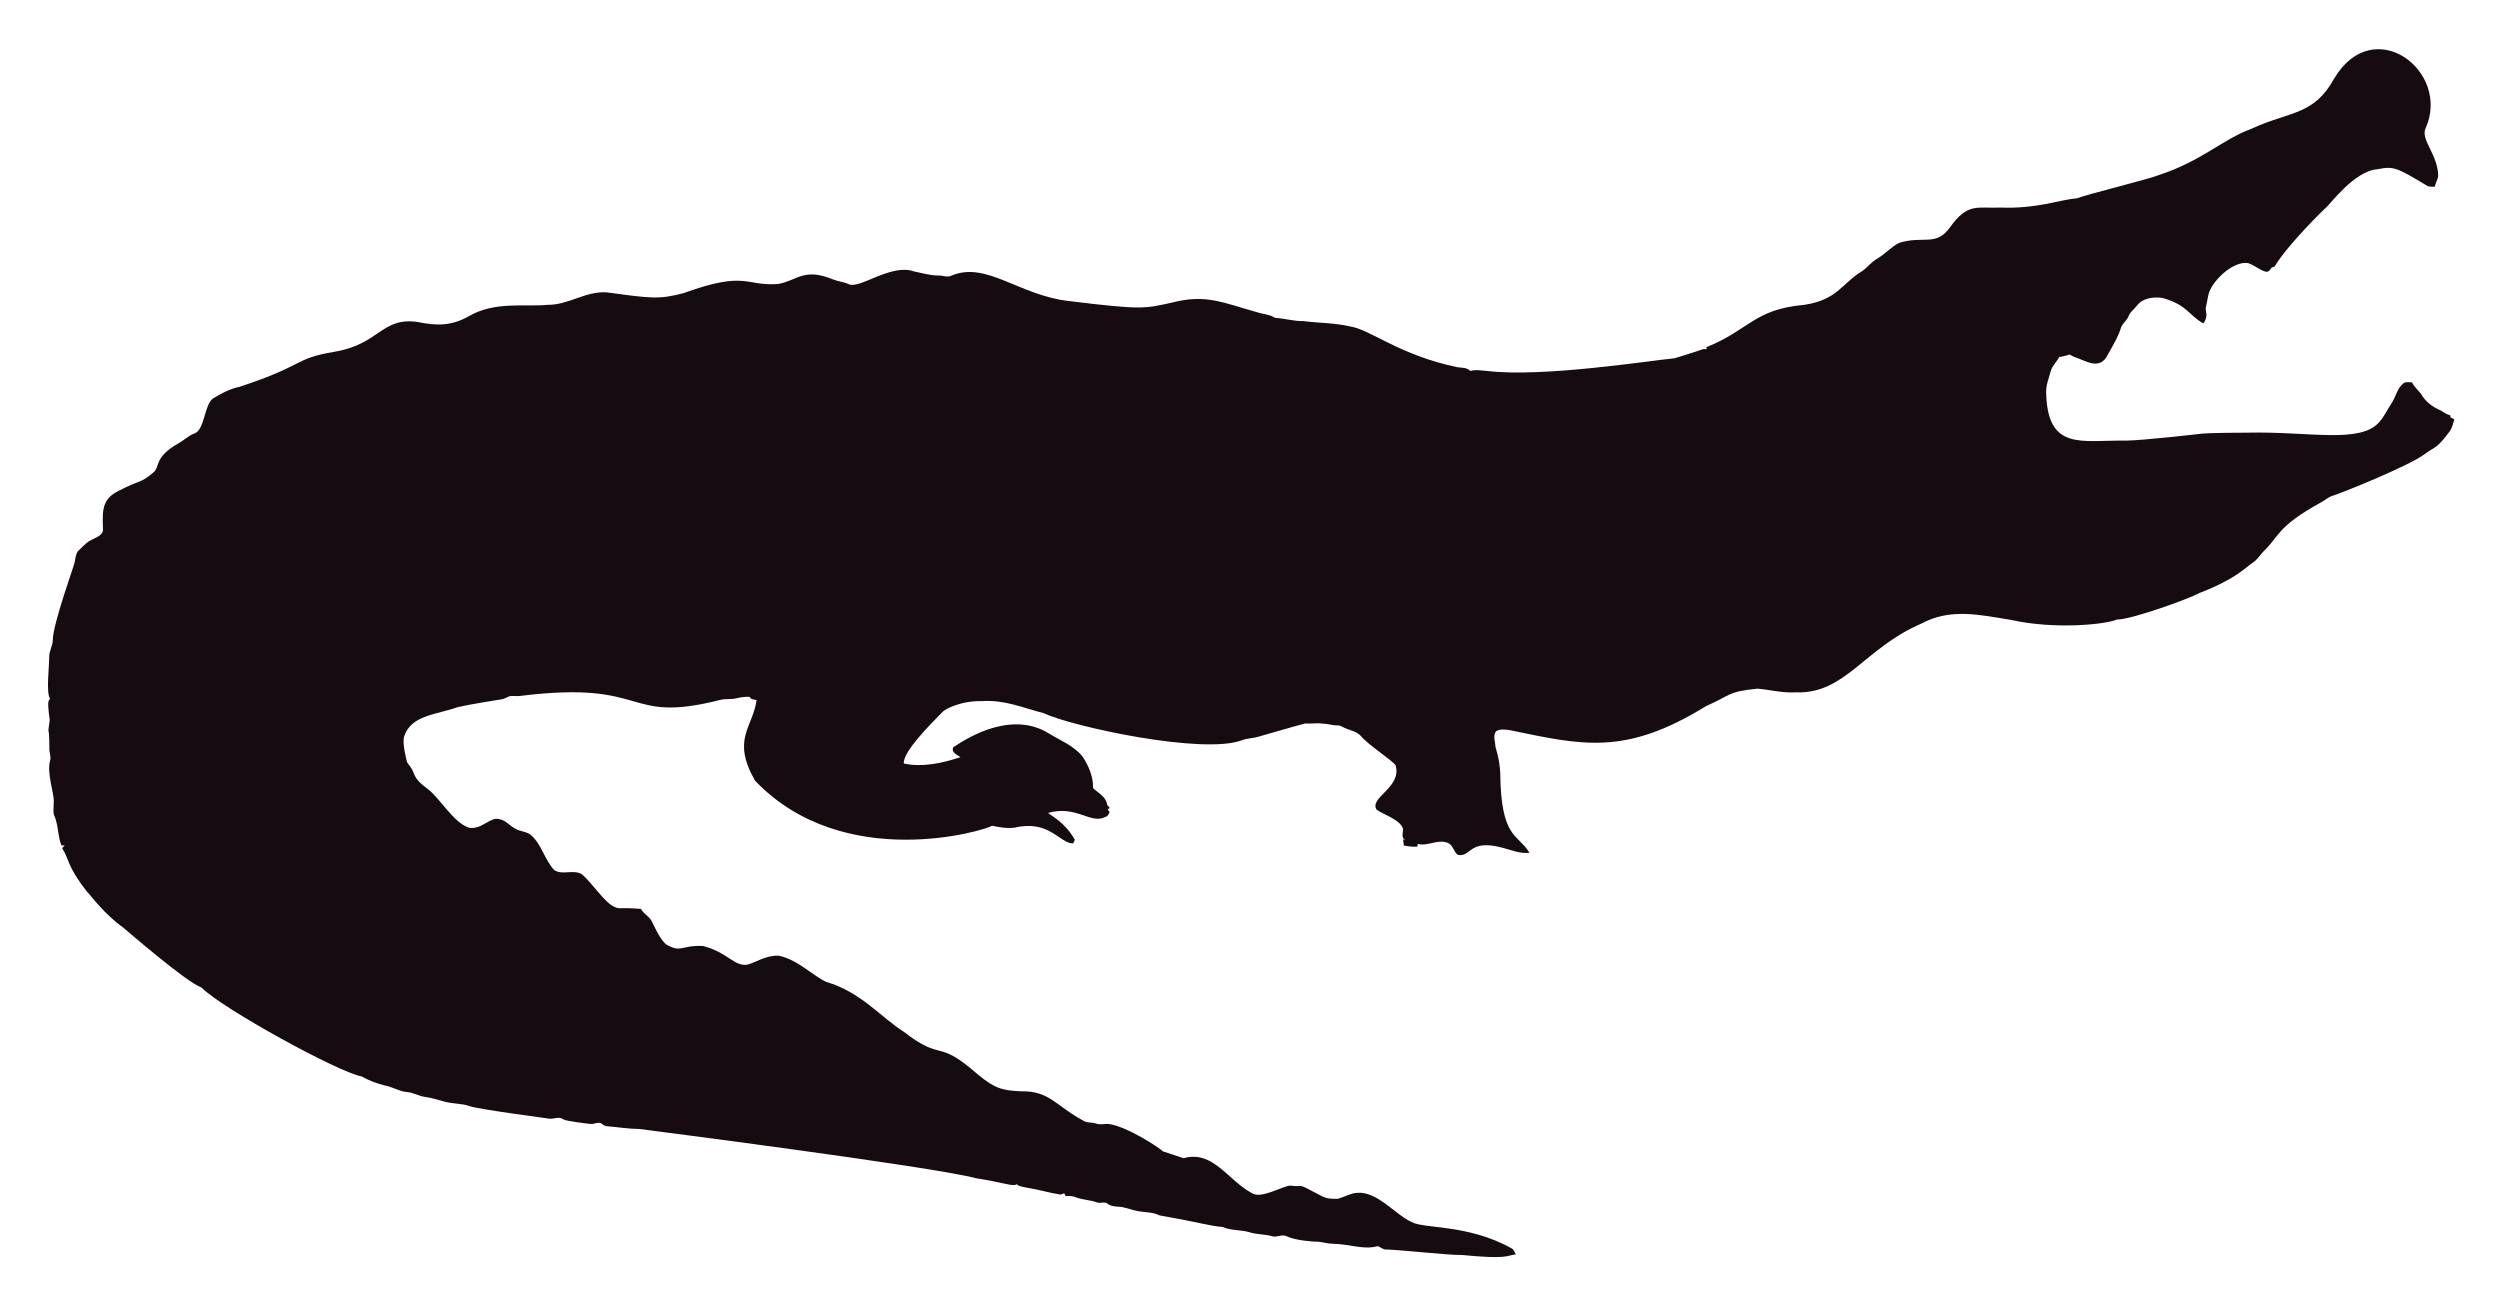
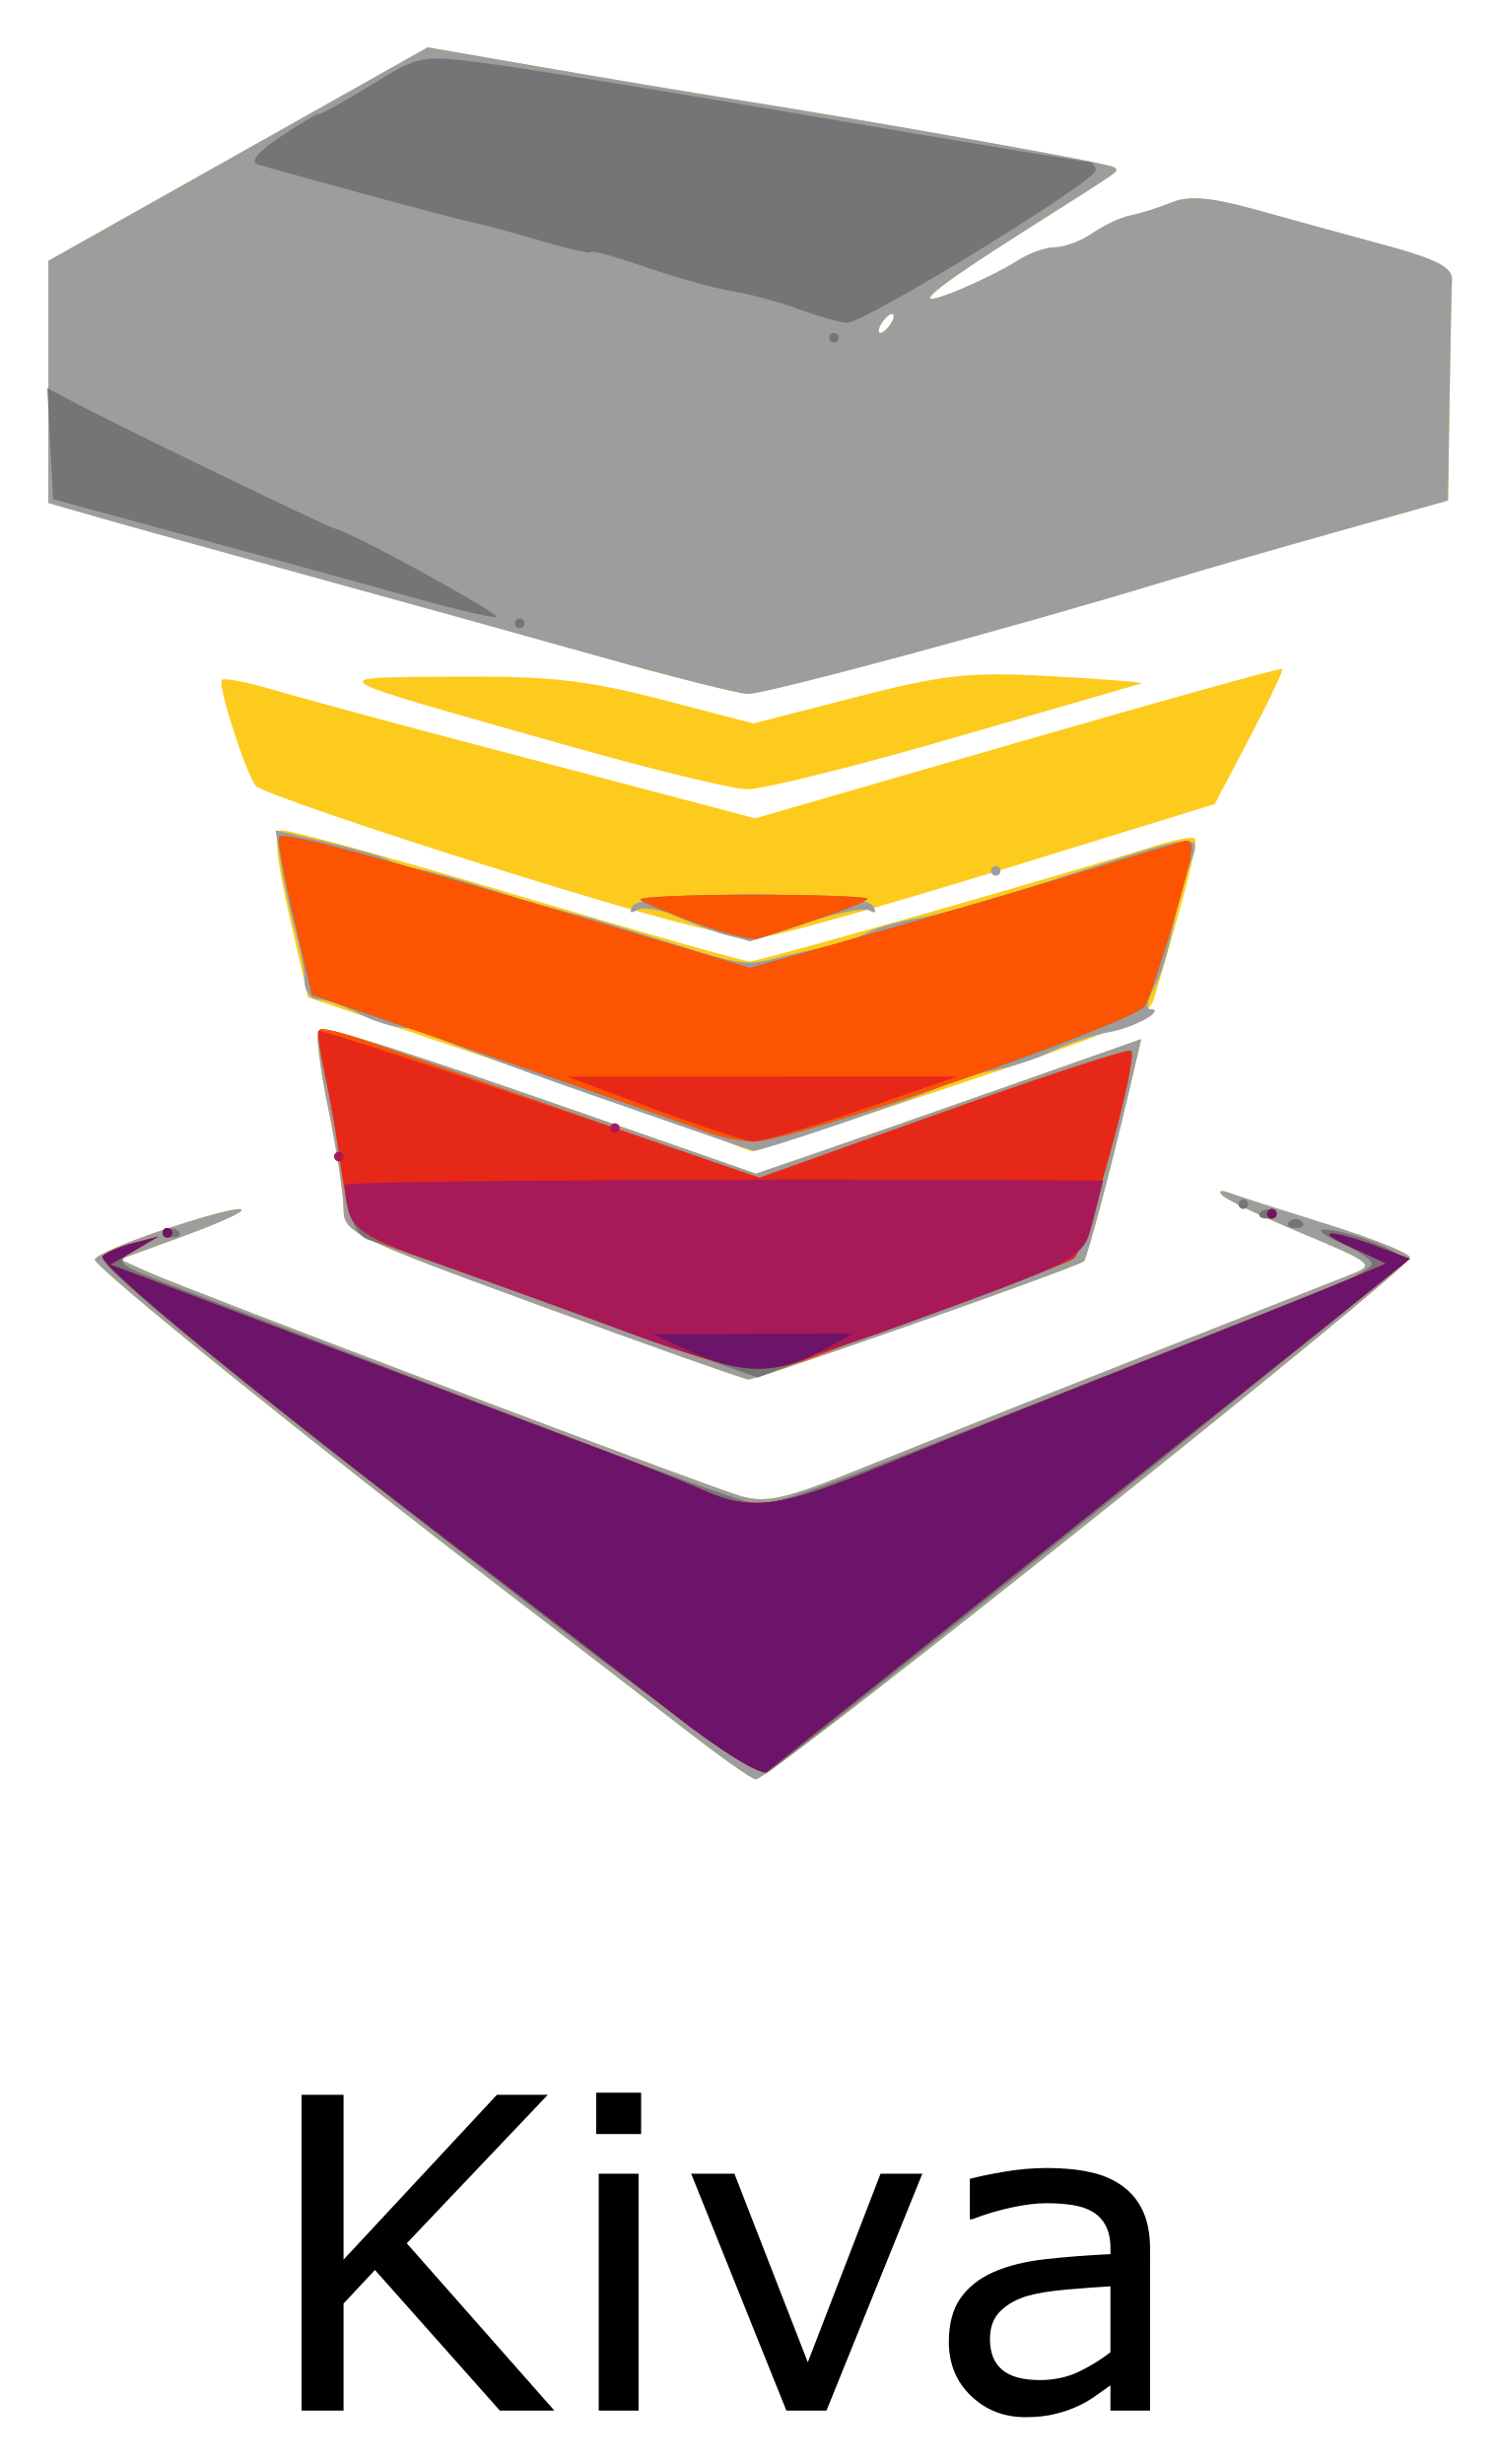
- <svg xmlns="http://www.w3.org/2000/svg" role="img" viewBox="-18.65 -23.65 2659.80 1387.30">
-   <path fill="#160B10" d="M2562.057 112.664c-5.93 12.226 13.089 27.649 13.408 51.328-.967 3.791-2.837 7.289-3.816 11.093-2.417-.267-4.923.089-7.226-.636-33.512-20.05-36.245-21.483-53.631-18.038-24.88 1.775-51.012 38.147-54.547 40.579-1 .685-40.963 39.485-54.967 62.993-1.056.331-2.086.661-3.078 1.005-1.45 2.188-3.295 5.317-6.386 4.363-6.755-1.794-12.047-7.022-18.687-9.083-14.172-2.325-33.569 14.577-40.185 28.126-2.76 5.432-2.862 11.614-4.401 17.415-2.078 5.918 3.558 9.203-2.964 18.611-15.758-8.651-16.89-19.671-43.645-27.108-9.541-1.323-21.002.025-27.146 8.345-2.9 3.956-7.454 6.64-8.994 11.487-1.705 4.223-5.788 6.857-7.569 10.978-3.219 10.775-9.274 20.417-14.705 30.186-7.484 15.043-21.458 7.113-29.639 3.893-3.549-1.501-7.378-2.404-10.482-4.745-3.613 1.31-7.378 2.124-11.131 2.799-2.9 5.19-7.62 9.362-9.184 15.252-1.972 7.442-5.139 14.807-4.771 22.656 1.426 62.435 37.744 50.23 84.657 50.985 18.427-.238 76.659-6.917 77.661-7.06 10.315-1.512 51.103-1.387 52.104-1.425 64.718-1.507 119.253 12.017 139.725-10.991 5.622-6.144 8.955-13.878 13.598-20.735 4.617-7.073 5.915-16.893 13.662-21.562 2.519-.687 5.19-.305 7.81-.242 2.481 5.406 7.582 8.854 10.609 13.891 4.503 7.467 12.047 12.632 19.921 16.041 3.269 1.794 6.144 4.389 9.999 4.936.166.852.369 1.705.598 2.57 1.259.611 2.519 1.208 3.854 1.819-1.196 4.325-2.073 8.854-4.681 12.606-14.981 20.134-15.737 16.079-26.561 24.297-16.513 12.73-90.704 42.38-97.937 44.421-4.63 1.259-8.078 4.719-12.199 6.907-47.689 26.034-44.914 36.755-61.276 51.99-3.969 4.096-6.856 9.273-11.754 12.403-6.886 4.248-16.845 16.908-56.76 32.26-10.994 6.222-73.381 28.559-87.544 28.177-12.182 5.289-66.295 10.873-113.113.394-34.047-5.52-64.247-12.539-95.05 3.905-61.045 26.219-81.054 75.205-133.67 73.195-13.739.903-27.159-2.684-40.745-3.943-32.756 3.396-26.951 6.432-54.687 18.547-86.536 53.421-132.198 41.426-208.888 25.607-4.859-.636-10.304-1.616-14.68 1.259-3.511 4.999-.687 11.232-.509 16.804 2.76 8.879 4.605 18.076 5.037 27.388.678 70.703 18.876 64.615 31.064 85.038-10.38 1.31-20.137-3.346-30.008-5.724-35.054-8.942-31.959 10.974-46.367 7.887-4.376-3.651-5.076-10.864-10.94-12.886-10.482-3.893-20.875 4.033-31.37 1.285-.165.725-.483 2.163-.649 2.875-4.834.432-9.592-.331-14.311-1.196-.153-2.201-.407-4.401-.751-6.551.7.127 2.112.382 2.824.509-5.368-1.387-2.926-7.48-2.862-11.411-2.581-10.171-21.93-15.743-28.266-20.735-7.896-13.101 27.192-23.356 20.29-47.143-4.808-6.385-29.888-22.164-37.17-31.395-4.783-5.063-12.047-5.813-18.013-8.815-1.972-.827-3.791-2.315-6.017-2.239-5.597.191-10.965-1.781-16.537-1.908-6.208-.878-12.441.318-18.661-.076-6.376 1.51-49.471 13.993-49.471 13.993-5.775 1.781-11.97 1.603-17.631 3.791-41.153 15.671-180.401-14.399-211.051-28.838-22.477-5.819-41.27-14.396-65.945-12.772-23.033-.496-39.521 9.215-41.101 11.08-14.156 14.382-42.805 43.009-41.597 55.297 9.881 2.049 27.067 4.244 60.297-6.755-3.6-2.633-10.164-4.859-7.683-10.52 30.91-20.96 69.478-34.528 101.385-14.896 12.454 7.683 26.879 13.128 36.241 24.907 6.449 9.897 11.461 21.384 11.08 33.43 5.483 5.19 14.184 9.464 14.96 17.771.954 1.132 1.883 2.239 2.9 3.371-.56.344-1.679 1.03-2.251 1.361.674 1.081 1.336 2.15 2.022 3.244-1.157 2.112-2.252 4.643-4.923 5.037-15.167 7.923-30.412-12.885-60.589-4.414 4.515 3.914 17.957 10.035 28.495 28.596-.623 1.285-1.221 2.582-1.781 3.893-14.581-.066-25.26-25.439-62.103-16.83-8.065 1.081-16.27-.28-24.119-2.048-5.689 4.616-157.704 51.097-252.241-47.919-25.462-44.516-2.105-56.742 1.616-85.776-2.646-.598-6.259-.445-7.429-3.447-4.834-.216-9.63.547-14.311 1.666-5.343 1.336-10.927.254-16.283 1.527-104.921 26.598-73.475-21.586-213.976-4.058-3.638.483-7.327-.471-10.927.267-2.722 1.043-5.203 2.786-8.129 3.244-1.005.139-35.568 5.632-46.749 8.332-23.248 8.245-49.669 8.494-57.027 31.013-2.544 7.127 2.495 25.23 2.659 26.23.509 2.748 2.964 4.529 4.274 6.907 5.125 7.002 1.576 10.814 17.186 22.287 13.483 9.569 27.903 36.42 44.764 41.877 13.652 2.389 22.508-11.842 32.107-9.146 7.022 1.107 11.334 7.276 17.415 10.317 5.356 3.193 12.365 2.633 17.033 7.162 11.029 10.189 14.018 26.078 24.284 36.878 8.765 5.47 19.972-.979 28.965 4.071 11.309 9.233 25.045 31.634 35.809 35.287 4.836 2.294 4.589-.02 27.477 1.832 2.226 4.796 7.327 7.085 10.253 11.347 2.611 3.387 8.633 20.294 16.715 26.574 16.075 9.185 15.426.491 38.875 1.488 26.056 6.667 32.977 21.713 46.774 19.997 8.688-1.942 19.833-10.206 33.646-9.68 20.419 4.043 37.013 21.857 50.896 27.986 36.199 10.4 58.502 37.92 82.062 52.817 43.011 33.213 34.403 6.396 79.034 45.566 18.208 15.125 26.246 17.04 45.986 17.936 30.318-.751 37.93 16.193 65.525 30.81 4.134 3.155 9.541 1.844 14.196 3.498 4.147 1.463 8.51.394 12.772.369 18.974 1.87 55.059 25.539 58.465 29.232 7.353 2.353 14.667 4.91 22.02 7.276 31.527-8.837 46.862 23.524 72.916 37.323 9.817 6.052 31.604-7.299 40.338-8.179 17.829 2.357 3.781-4.531 33.392 11.016 5.241 3.066 11.589 3.218 17.504 3.028 6.869-1.921 13.204-5.852 20.48-6.348 21.245-1.942 41.314 23.767 57.816 30.975 12.756 7.578 60.29 2.089 106.638 28.189 2.366 1.298 3.155 4.007 4.3 6.284-10.435 1.423-8.676 5.392-56.964.7-16.115.199-61.486-5.252-82.52-5.953-2.824-.572-4.91-3.04-7.772-3.397-15.269 4.072-27.792-2.198-48.492-2.671-5.546-.102-10.825-2.201-16.359-2.162-2.762-.015-21.848-1.008-32.323-6.004-4.758-1.972-9.668 1.654-14.476.293-7.747-2.315-16.003-1.781-23.737-4.121-9.541-3.104-20.277-1.692-29.41-5.865-12.12-.691-23.98-4.714-66.899-12.25-6.984-3.625-14.985-3.091-22.516-4.49-7.416-1.145-14.324-4.643-21.892-4.821-3.727-.204-7.632-.649-10.698-2.939-3.206-2.951-7.645-.127-11.334-1.539-7.531-2.798-15.774-2.646-23.203-5.712-3.282-1.298-6.844-1.17-10.278-1.081-.394-.763-1.183-2.264-1.577-3.015-1.285.636-2.608 1.119-3.982 1.45-12.263-1.87-24.131-5.674-36.394-7.467-3.46-.903-7.404-1.005-10.113-3.6-3.831 2.97-12.398-1.54-43.747-6.411-46.335-12.483-357.594-52.295-357.594-52.295-11.716-.14-23.317-2.023-34.982-3.015-2.442-.127-4.211-1.844-6.068-3.18-3.753-1.387-7.467 1.336-11.271.789-2.02-.195-26.027-2.946-28.838-4.923-4.592-3.587-10.278.216-15.367-.738-2.203-.387-74.203-9.818-84.135-13.242-8.243-2.989-17.224-2.379-25.658-4.529-7.162-1.895-14.209-4.274-21.574-5.254-6.92-.878-13.001-4.923-20.035-5.266-8.319-.878-15.443-5.826-23.648-7.073-8.256-2.252-16.448-5.037-23.775-9.49-23.552-3.584-149.518-72.739-170.649-94.63-16.013-5.37-81.914-62.745-82.914-63.439-21.039-15.096-34.147-33.758-38.964-38.595-21.778-27.726-18.854-34.892-26.396-46.215.916-1.018 1.832-2.01 2.748-3.015-1.145.038-2.29.076-3.435.14-3.651-8.676-3.18-18.28-6.042-27.172-2.062-7.913-2.975-1.701-2.175-19.526.634-7.664-7.675-30.697-3.931-43.518 1.348-4.16-.814-8.281-.751-12.454.068-28.882-2.418-11.02.394-30.657-3.041-22.85-1.09-20.042.305-22.719-4.294-7.378-.844-32.606-.89-44.586-.025-6.246 3.714-11.741 3.867-17.962 0-16.859 22.775-79.378 23.076-82.113 1.056-4.198 1.043-9.032 3.778-12.568 4.338-3.74 7.874-8.485 13.052-11.169 4.745-2.913 11.411-4.172 13.471-10.088.043-16.362-3.503-32.575 15.532-42.157 25.219-13.344 23.115-7.424 38.34-20.379 6.931-5.754.059-15.764 26.434-30.772 5.915-3.129 10.622-8.281 17.046-10.507 11.015-3.661 10.497-31.892 20.099-37.437 8.612-5.33 17.796-10.113 27.795-12.148 71.433-23.584 56.818-29.805 100.939-37.31 48.019-7.907 49.805-36.895 88.244-31.777 19.858 4.163 35.994 4.605 54.61-5.953 27.665-16.35 60.97-9.859 83.919-12.212 22.172.42 41.279-15.29 63.693-13.191 46.138 6.272 54.878 7.691 80.993.738 67.442-24.31 65.094-7.128 100.634-9.706 20.946-3.875 27.233-17.596 58.388-4.91 5.368 2.188 11.283 2.595 16.575 5.025 11.553 5.818 45.215-22.204 69.43-13.535 8.676 1.717 17.262 4.401 26.205 4.401 4.49-.216 9.083 2.252 13.446.293 37.015-16.156 72.304 20.872 125.096 26.815 80.305 9.923 81.3 7.845 110.289 1.603 36.266-9.336 54.189.413 92.111 10.902 5.775 1.717 12.11 1.984 17.237 5.47 10.075.458 19.844 3.638 29.983 3.396 16.588 2.163 33.506 1.819 49.853 5.686 21.982 3.418 52.115 30.498 114.347 43.441 4.681.572 9.999.28 13.586 3.956 5.864-1.844 12.047-.267 18.038-.025 59.148 7.176 174.934-11.359 199.106-13.471 9.82-3.218 19.819-5.966 29.576-9.452 1.488-.674 3.155-.356 4.758-.229-.115-.522-.356-1.577-.483-2.099 45.944-18.548 50.589-40.213 103.827-45.057 35.891-5.17 40.645-23.282 61.836-35.809 5.712-3.969 9.897-9.808 16.028-13.281 8.408-4.872 14.82-12.555 23.559-16.931 25.605-7.944 38.867 4.305 53.847-16.257 19.089-26.933 29.276-20.168 53.605-21.256 38.819 1.522 63.061-8.345 81.948-9.935 11.484-4.495 77.877-20.69 87.061-24.742 45.297-14.857 67.746-37.884 97.505-48.848 42.187-19.404 67.008-14.225 88.74-53.694 41.891-70.568 124.443-7.946 97.366 52.7z" />
+ <svg xmlns="http://www.w3.org/2000/svg" role="img" viewBox="-6.63 -6.63 209.77 345.02">
+   <g transform="translate(-15.86 -12.01)">
+     <g transform="translate(2.42 -139.872) scale(1.52055)">
+       <path d="M55.534 317.514h-5.02l-11.504-12.949-2.891 3.086v9.863h-3.867v-29.082h3.867v15.176l14.121-15.176h4.688l-12.988 13.672z" />
+       <path d="M63.522 292.045H59.381v-3.809h4.141zm-.234 25.469h-3.672v-21.816h3.672z" />
+       <path d="M89.42 295.698l-8.828 21.816h-3.691l-8.77-21.816h3.984l6.758 17.363 6.699-17.363z" />
+       <path d="M110.397 317.514h-3.652v-2.324q-.488.332-1.328.938-.82.586-1.602.938-.918.449-2.109.742-1.191.312-2.793.312-2.949 0-5-1.953-2.051-1.953-2.051-4.98 0-2.48 1.055-4.004 1.074-1.543 3.047-2.422 1.992-.879 4.785-1.191 2.793-.312 5.996-.469v-.566q0-1.25-.449-2.07-.43-.82-1.25-1.289-.781-.449-1.875-.605-1.094-.156-2.285-.156-1.445 0-3.223.391-1.777.371-3.672 1.094h-.195v-3.73q1.074-.293 3.105-.645 2.031-.352 4.004-.352 2.305 0 4.004.391 1.719.371 2.969 1.289 1.23.898 1.875 2.324.645 1.426.645 3.535zm-3.652-5.371v-6.074q-1.68.098-3.965.293-2.266.195-3.594.566-1.582.449-2.559 1.406-.977.938-.977 2.598 0 1.875 1.133 2.832 1.133.938 3.457.938 1.934 0 3.535-.742 1.602-.762 2.969-1.816z" />
+     </g>
+     <g stroke-width="1.333">
+       <path fill="#fdcb1d" d="M105.333 247.684c-4.767-3.705-16.167-12.482-25.333-19.504-26.641-20.408-57.445-45.278-57.492-46.418-.024-.577 4.781-2.617 10.677-4.534 12.53-4.074 13.409-3.017 1.194 1.437l-8.37 3.052 3.996 1.792c6.193 2.778 78.125 29.97 82.955 31.359 3.62 1.041 6.336.406 17.333-4.053 10.511-4.262 34.615-13.806 68.374-27.075 3.105-1.22 2.627-1.604-6.97-5.606-5.667-2.363-10.767-4.792-11.333-5.398-.567-.606-.13-.76.97-.343 1.1.417 7.25 2.392 13.667 4.389 6.417 1.997 11.667 4.109 11.667 4.694 0 1.59-89.862 73.268-91.604 73.068-.585-.067-4.963-3.154-9.73-6.86zM85 188.259c-26.636-9.754-27.667-10.265-27.667-13.719 0-1.973-.954-8.199-2.119-13.834-1.165-5.635-1.781-10.584-1.368-10.997.797-.797 9.293 1.888 41.363 13.075l19.877 6.933 8.123-2.777c4.468-1.528 16.609-5.767 26.98-9.42l18.857-6.643-1.776 7.562c-2.553 10.872-5.839 23.256-6.252 23.557-1.297.948-45.954 16.657-47.02 16.54-.733-.08-13.783-4.705-29-10.277zm25-23.415c-2.2-.945-16.069-5.787-30.82-10.76l-26.82-9.042-2.633-11.521c-1.782-7.798-2.163-11.639-1.18-11.887.799-.201 15.547 3.849 32.774 9C98.548 135.785 113.343 140 114.198 140c1.417 0 44.917-12.396 56.801-16.186 2.749-.877 5.258-1.335 5.575-1.018.488.488-1.397 7.844-5.731 22.369-.821 2.752-4.502 4.357-28.227 12.309-15.005 5.03-27.583 9.132-27.949 9.117-.367-.016-2.467-.801-4.667-1.746zm-31.333-37.846c-17.967-5.613-33.108-10.834-33.647-11.602-1.543-2.198-5.355-14.172-4.716-14.812.317-.317 3.528.299 7.136 1.368 3.608 1.069 15.86 4.392 27.227 7.384 11.367 2.992 25.088 6.609 30.492 8.037l9.825 2.598 36.749-10.634c20.212-5.849 36.895-10.488 37.074-10.309.179.179-1.879 4.515-4.574 9.635l-4.899 9.31L150 127.007c-16.133 4.969-31.433 9.296-34 9.616-3.299.411-14.242-2.41-37.333-9.624zm10.667-17.037c-36.248-10.25-35.303-9.686-16.479-9.834 13.251-.104 18.519.478 29.039 3.212l12.852 3.339 14.294-3.673c12.541-3.222 15.929-3.582 27.627-2.931 7.333.408 12.922.858 12.42 1-.502.142-12.285 3.558-26.183 7.592-13.898 4.033-26.987 7.29-29.087 7.236-2.099-.053-13.117-2.727-24.484-5.941zm4-12.611c-9.9-2.786-28.2-7.867-40.667-11.291C40.2 82.635 26.85 78.929 23 77.822l-7-2.012V41.904l26.563-14.947 26.563-14.947 15.771 2.738c8.674 1.506 20.871 3.548 27.104 4.537 21.497 3.412 52.668 8.985 53.222 9.516.669.641 1.843-.199-11.889 8.505-14.249 9.032-17.371 11.761-10 8.741 2.933-1.202 6.662-3.054 8.286-4.117C153.244 40.869 155.66 40 156.99 40c1.329 0 3.695-.895 5.258-1.99 1.562-1.094 3.946-2.206 5.297-2.47 1.351-.264 3.945-1.083 5.764-1.82 2.455-.995 5.549-.715 12 1.084 4.781 1.334 12.892 3.56 18.025 4.947 6.879 1.859 9.304 3.1 9.222 4.719-.061 1.208-.211 8.676-.333 16.596L212 75.465l-15.667 4.395c-8.617 2.417-19.267 5.491-23.667 6.831-21.089 6.422-56.453 15.962-58.754 15.851-1.419-.069-10.679-2.405-20.579-5.191zM134 50.667c.453-.733.524-1.333.157-1.333-.367 0-1.037.6-1.491 1.333C132.213 51.4 132.143 52 132.509 52c.367 0 1.037-.6 1.491-1.333z" />
+       <path fill="#9d9d9d" d="M105.333 247.684c-4.767-3.705-16.167-12.482-25.333-19.504-26.641-20.408-57.445-45.278-57.492-46.418-.024-.577 4.781-2.617 10.677-4.534 12.53-4.074 13.409-3.017 1.194 1.437l-8.37 3.052 3.996 1.792c6.193 2.778 78.125 29.97 82.955 31.359 3.62 1.041 6.336.406 17.333-4.053 10.511-4.262 34.615-13.806 68.374-27.075 3.105-1.22 2.627-1.604-6.97-5.606-5.667-2.363-10.767-4.792-11.333-5.398-.567-.606-.13-.76.97-.343 1.1.417 7.25 2.392 13.667 4.389 6.417 1.997 11.667 4.109 11.667 4.694 0 1.59-89.862 73.268-91.604 73.068-.585-.067-4.963-3.154-9.73-6.86zM85 188.259c-26.636-9.754-27.667-10.265-27.667-13.719 0-1.973-.954-8.199-2.119-13.834-1.165-5.635-1.781-10.584-1.368-10.997.797-.797 9.293 1.888 41.363 13.075l19.877 6.933 8.123-2.777c4.468-1.528 16.609-5.767 26.98-9.42l18.857-6.643-1.776 7.562c-2.553 10.872-5.839 23.256-6.252 23.557-1.297.948-45.954 16.657-47.02 16.54-.733-.08-13.783-4.705-29-10.277zm7.43-29.43c-11.863-4.138-22.013-7.968-22.556-8.51-.542-.542-2.236-.989-3.763-.994-1.528-.004-4.496-.905-6.597-2-2.1-1.095-4.651-1.992-5.667-1.992-1.016 0-1.893-1.05-1.95-2.333-.1-2.294-.238-2.991-1.911-9.667-.459-1.833-1.134-5.214-1.499-7.512l-.664-4.179 7.313 1.7c4.022.935 7.854 2.034 8.515 2.442.661.408 2.659 1.018 4.441 1.355 1.782.337 5.94 1.502 9.24 2.59 4.942 1.629 9.378 2.905 14.667 4.218.367.091 5.167 1.588 10.667 3.327 10.643 3.365 10.865 3.394 16 2.097 1.833-.463 4.776-1.14 6.54-1.504 1.763-.364 4.266-1.229 5.561-1.922 1.295-.693 4.509-1.603 7.142-2.021 2.633-.418 11.231-2.87 19.105-5.448 20.129-6.59 20.57-6.647 18.98-2.463-.709 1.864-1.567 4.724-1.907 6.355-1.557 7.468-1.994 8.965-3.375 11.545-.81 1.514-1.032 2.753-.493 2.753 2.513 0-2.012 2.599-5.629 3.233-2.242.393-5.842 1.593-8 2.667-2.158 1.074-5.957 2.309-8.441 2.744-2.484.435-5.608 1.375-6.941 2.089-2.9 1.552-25.564 9.334-26.532 9.11-.372-.086-10.384-3.543-22.247-7.681zm18.903-22.408c-1.467-.331-4.623-1.493-7.015-2.582-2.391-1.088-5.034-1.555-5.873-1.037-.939.581-1.159.351-.573-.597 1.316-2.13 32.272-2.13 33.588 0 .551.892.369 1.18-.432.685-.761-.47-4.847.337-9.081 1.794-4.234 1.457-7.755 2.579-7.823 2.494-.069-.085-1.325-.426-2.791-.757zM148 127.333c0-.367.3-.667.667-.667.367 0 .667.3.667.667s-.3.667-.667.667c-.367 0-.667-.3-.667-.667zM93.333 97.35c-9.9-2.786-28.2-7.867-40.667-11.291C40.2 82.635 26.85 78.929 23 77.822l-7-2.012V41.904l26.563-14.947 26.563-14.947 15.771 2.738c8.674 1.506 20.871 3.548 27.104 4.537 21.497 3.412 52.668 8.985 53.222 9.516.669.641 1.843-.199-11.889 8.505-14.249 9.032-17.371 11.761-10 8.741 2.933-1.202 6.662-3.054 8.286-4.117C153.244 40.869 155.66 40 156.99 40c1.329 0 3.695-.895 5.258-1.99 1.562-1.094 3.946-2.206 5.297-2.47 1.351-.264 3.945-1.083 5.764-1.82 2.455-.995 5.549-.715 12 1.084 4.781 1.334 12.892 3.56 18.025 4.947 6.879 1.859 9.304 3.1 9.222 4.719-.061 1.208-.211 8.676-.333 16.596L212 75.465l-15.667 4.395c-8.617 2.417-19.267 5.491-23.667 6.831-21.089 6.422-56.453 15.962-58.754 15.851-1.419-.069-10.679-2.405-20.579-5.191zM134 50.667c.453-.733.524-1.333.157-1.333-.367 0-1.037.6-1.491 1.333C132.213 51.4 132.143 52 132.509 52c.367 0 1.037-.6 1.491-1.333z" />
+       <path fill="#757575" d="M87.226 233.11C42.96 199.093 22.422 182.372 23.586 181.297c.594-.548 2.58-1.389 4.414-1.869l3.333-.872-3.146 1.847c-3.056 1.794-2.885 1.946 6 5.304 5.03 1.902 19.646 7.475 32.479 12.386 42.793 16.375 47.016 17.907 49.373 17.907 1.289 0 8.557-2.456 16.152-5.458 7.595-3.002 23.708-9.343 35.808-14.091 12.1-4.748 24.548-9.642 27.662-10.875 3.114-1.233 5.664-2.691 5.667-3.239.003-.548-1.945-1.849-4.328-2.891-2.383-1.042-3.433-1.898-2.333-1.902 3.041-.011 11.372 3.234 11.05 4.304-.156.519-5.256 4.916-11.333 9.771-6.077 4.855-13.75 11.03-17.05 13.721-13.442 10.961-59.433 47.548-60.774 48.347-.792.472-13.992-8.788-29.333-20.577zm16.107-39.093c-6.6-2.339-18.3-6.512-26-9.274-7.7-2.762-15.016-5.32-16.257-5.684-2.249-.66-3.031-2.929-4.505-13.058-.427-2.933-1.296-7.717-1.932-10.631-.636-2.913-.923-5.531-.637-5.817.286-.286 3.102.393 6.258 1.507 3.156 1.115 16.875 5.906 30.485 10.648l24.747 8.622 25.765-9.209c14.171-5.065 26.037-8.938 26.368-8.606 1.054 1.054-6.436 28.081-8.065 29.102-.859.538-7.561 3.171-14.895 5.852-7.333 2.681-16.933 6.207-21.333 7.837l-8 2.963zm-70.889-16.238c.489-.489 1.289-.489 1.778 0 .489.489.089.889-.889.889-.978 0-1.378-.4-.889-.889zm157.333-1.333c.489-.489 1.289-.489 1.778 0 .489.489.089.889-.889.889-.978 0-1.378-.4-.889-.889zm-4-1.333c.489-.489 1.289-.489 1.778 0 .489.489.089.889-.889.889-.978 0-1.378-.4-.889-.889zM182.667 174c0-.367.3-.667.667-.667.367 0 .667.3.667.667 0 .367-.3.667-.667.667-.367 0-.667-.3-.667-.667zM108 163.807c-1.833-.724-14.976-5.326-29.205-10.228l-25.872-8.912-2.49-10.581c-1.369-5.82-2.327-10.997-2.128-11.506.356-.91 14.075 2.795 48.491 13.097l17.462 5.227 15.871-4.46c8.729-2.453 21.871-6.292 29.204-8.531 7.333-2.24 14.297-4.349 15.475-4.688 1.853-.533 1.721.836-.98 10.163-1.717 5.928-3.631 11.689-4.253 12.801-1.319 2.357-49.826 19.195-54.847 19.04-1.867-.058-4.894-.697-6.727-1.421zm-1.19-29.152c-3.954-1.424-7.504-2.904-7.889-3.289-.385-.385 6.601-.699 15.523-.699 8.922 0 16.222.252 16.222.56 0 .46-4.753 2.193-15.333 5.59-.733.235-4.569-.737-8.523-2.162zM81.333 92.667c0-.367.3-.667.667-.667s.667.3.667.667c0 .367-.3.667-.667.667s-.667-.3-.667-.667zM68 89.308c-4.767-1.335-14.367-3.977-21.333-5.873a298444.973 298444.973 0 0 0-21.333-5.803l-8.667-2.357-.404-7.763-.404-7.763 5.07 2.651C27.45 65.81 55.125 79.179 56 79.343c2.308.432 24.284 12.51 22.667 12.457-1.1-.036-5.9-1.157-10.667-2.492zm57.333-36.641c0-.367.3-.667.667-.667s.667.3.667.667c0 .367-.3.667-.667.667s-.667-.3-.667-.667zm-4.267-4.001c-2.713-.997-6.913-2.132-9.333-2.521-2.42-.389-7.85-1.899-12.066-3.354C95.45 41.335 92 40.379 92 40.667c0 .288-3.107-.4-6.905-1.528-3.798-1.128-7.999-2.261-9.335-2.519-1.949-.375-21.581-5.666-30.33-8.173-1.252-.359-.248-1.671 2.929-3.83 2.658-1.806 5.156-3.284 5.55-3.284.395 0 3.762-1.873 7.482-4.162 6.735-4.144 6.811-4.156 17.02-2.773 5.64.764 26.354 4.137 46.03 7.496C144.118 25.252 160.768 28 161.442 28c.674 0 1.225.543 1.225 1.208 0 1.581-32.459 21.487-34.838 21.365-1.006-.052-4.049-.91-6.762-1.907z" />
+       <path fill="#fd5401" d="M103.802 245.584c-6.301-4.905-18.885-14.582-27.963-21.505-31.24-23.824-53.245-41.873-52.21-42.826.57-.525 2.537-1.347 4.371-1.826l3.333-.872L28 180.511l-3.333 1.955 4 1.487c2.2.818 16 6.02 30.667 11.56C74 201.053 89.9 207.051 94.667 208.841c4.767 1.79 10.637 4.133 13.045 5.207 6.65 2.965 10.85 2.417 24.466-3.192 6.869-2.829 23.288-9.392 36.488-14.584 13.2-5.192 26.4-10.461 29.333-11.709l5.333-2.269L198 179.817c-5.364-2.492-1.844-2.189 4.987.429l3.654 1.4-6.321 5.079c-6.758 5.431-81.394 64.923-83.691 66.71-.797.62-6.169-2.668-12.828-7.851zm-6.468-53.606c-7.7-2.835-19.528-7.108-26.285-9.496C57.755 177.785 58.391 178.509 56.572 166c-.427-2.933-1.296-7.717-1.932-10.631-.636-2.913-.923-5.531-.637-5.817.286-.286 3.102.393 6.258 1.507 3.156 1.115 16.875 5.906 30.485 10.648l24.747 8.622 25.765-9.209c14.171-5.065 26.037-8.938 26.368-8.606 1.054 1.054-6.436 28.081-8.065 29.102-.859.538-7.561 3.132-14.895 5.765-7.333 2.633-16.263 5.949-19.844 7.369-8.75 3.469-11.206 3.222-27.489-2.774zM32 178c0-.367.3-.667.667-.667.367 0 .667.3.667.667 0 .367-.3.667-.667.667-.367 0-.667-.3-.667-.667zm154.667-2.667c0-.367.3-.667.667-.667.367 0 .667.3.667.667s-.3.667-.667.667c-.367 0-.667-.3-.667-.667zM108 163.807c-1.833-.724-14.976-5.326-29.205-10.228l-25.872-8.912-2.49-10.581c-1.369-5.82-2.327-10.997-2.128-11.506.356-.91 14.075 2.795 48.491 13.097l17.462 5.227 15.871-4.46c8.729-2.453 21.871-6.292 29.204-8.531 7.333-2.24 14.297-4.349 15.475-4.688 1.853-.533 1.721.836-.98 10.163-1.717 5.928-3.631 11.689-4.253 12.801-1.319 2.357-49.826 19.195-54.847 19.04-1.867-.058-4.894-.697-6.727-1.421zm-1.19-29.152c-3.954-1.424-7.504-2.904-7.889-3.289-.385-.385 6.601-.699 15.523-.699 8.922 0 16.222.252 16.222.56 0 .46-4.753 2.193-15.333 5.59-.733.235-4.569-.737-8.523-2.162z" />
+       <path fill="#e62819" d="M103.802 245.584c-6.301-4.905-18.885-14.582-27.963-21.505-31.24-23.824-53.245-41.873-52.21-42.826.57-.525 2.537-1.347 4.371-1.826l3.333-.872L28 180.511l-3.333 1.955 4 1.487c2.2.818 16 6.02 30.667 11.56C74 201.053 89.9 207.051 94.667 208.841c4.767 1.79 10.637 4.133 13.045 5.207 6.65 2.965 10.85 2.417 24.466-3.192 6.869-2.829 23.288-9.392 36.488-14.584 13.2-5.192 26.4-10.461 29.333-11.709l5.333-2.269L198 179.817c-5.364-2.492-1.844-2.189 4.987.429l3.654 1.4-6.321 5.079c-6.758 5.431-81.394 64.923-83.691 66.71-.797.62-6.169-2.668-12.828-7.851zm-6.468-53.606c-7.7-2.835-19.528-7.108-26.285-9.496C57.755 177.785 58.391 178.509 56.572 166c-.427-2.933-1.296-7.717-1.932-10.631-.636-2.913-.998-5.455-.806-5.648.193-.193 14.176 4.354 31.073 10.105l30.722 10.456 25.697-9.185c14.134-5.052 25.969-8.913 26.301-8.582 1.054 1.054-6.436 28.081-8.065 29.102-.859.538-7.561 3.132-14.895 5.765-7.333 2.633-16.263 5.949-19.844 7.369-8.75 3.469-11.206 3.222-27.489-2.774zM32 178c0-.367.3-.667.667-.667.367 0 .667.3.667.667 0 .367-.3.667-.667.667-.367 0-.667-.3-.667-.667zm154.667-2.667c0-.367.3-.667.667-.667.367 0 .667.3.667.667s-.3.667-.667.667c-.367 0-.667-.3-.667-.667zm-86-14.718l-12-4.473L116 156.128l27.333-.014L130 160.714c-7.333 2.53-14.233 4.549-15.333 4.487-1.1-.062-7.4-2.125-14-4.585z" />
+       <path fill="#a81a57" d="M103.802 245.584c-6.301-4.905-18.885-14.582-27.963-21.505-31.24-23.824-53.245-41.873-52.21-42.826.57-.525 2.537-1.347 4.371-1.826l3.333-.872L28 180.511l-3.333 1.955 4 1.487c2.2.818 16 6.02 30.667 11.56C74 201.053 89.9 207.051 94.667 208.841c4.767 1.79 10.637 4.133 13.045 5.207 6.65 2.965 10.85 2.417 24.466-3.192 6.869-2.829 23.288-9.392 36.488-14.584 13.2-5.192 26.4-10.461 29.333-11.709l5.333-2.269L198 179.817c-5.364-2.492-1.844-2.189 4.987.429l3.654 1.4-6.321 5.079c-6.758 5.431-81.394 64.923-83.691 66.71-.797.62-6.169-2.668-12.828-7.851zm-6.468-53.549c-7.7-2.866-19.513-7.16-26.252-9.541-10.124-3.577-12.393-4.892-13.065-7.569-.447-1.782-.619-3.434-.382-3.671.457-.457 43.368-.805 82.557-.669l23.525.082-1.331 5.244c-1.487 5.859-.737 5.44-27.052 15.079-8.067 2.955-16.767 5.571-19.333 5.814-3.036.287-9.56-1.38-18.667-4.77zM32 178c0-.367.3-.667.667-.667.367 0 .667.3.667.667 0 .367-.3.667-.667.667-.367 0-.667-.3-.667-.667zm154.667-2.667c0-.367.3-.667.667-.667.367 0 .667.3.667.667s-.3.667-.667.667c-.367 0-.667-.3-.667-.667zm-130.667-8c0-.367.3-.667.667-.667.367 0 .667.3.667.667s-.3.667-.667.667C56.3 168 56 167.7 56 167.333zm38.667-4c0-.367.3-.667.667-.667.367 0 .667.3.667.667S95.7 164 95.333 164c-.367 0-.667-.3-.667-.667z" />
+       <path fill="#6b1469" d="M103.802 245.584c-6.301-4.905-18.885-14.582-27.963-21.505-31.24-23.824-53.245-41.873-52.21-42.826.57-.525 2.537-1.347 4.371-1.826l3.333-.872L28 180.511l-3.333 1.955 4 1.487c2.2.818 16 6.02 30.667 11.56C74 201.053 89.9 207.051 94.667 208.841c4.767 1.79 10.637 4.133 13.045 5.207 6.65 2.965 10.85 2.417 24.466-3.192 6.869-2.829 23.288-9.392 36.488-14.584 13.2-5.192 26.4-10.461 29.333-11.709l5.333-2.269L198 179.817c-5.364-2.492-1.844-2.189 4.987.429l3.654 1.4-6.321 5.079c-6.758 5.431-81.394 64.923-83.691 66.71-.797.62-6.169-2.668-12.828-7.851zM106 194.667l-5.333-2.469 14-.043 14-.043L124 194.667c-5.814 3.183-11.124 3.183-18 0zM32 178c0-.367.3-.667.667-.667.367 0 .667.3.667.667 0 .367-.3.667-.667.667-.367 0-.667-.3-.667-.667zm154.667-2.667c0-.367.3-.667.667-.667.367 0 .667.3.667.667s-.3.667-.667.667c-.367 0-.667-.3-.667-.667z" />
+     </g>
+   </g>
</svg>
